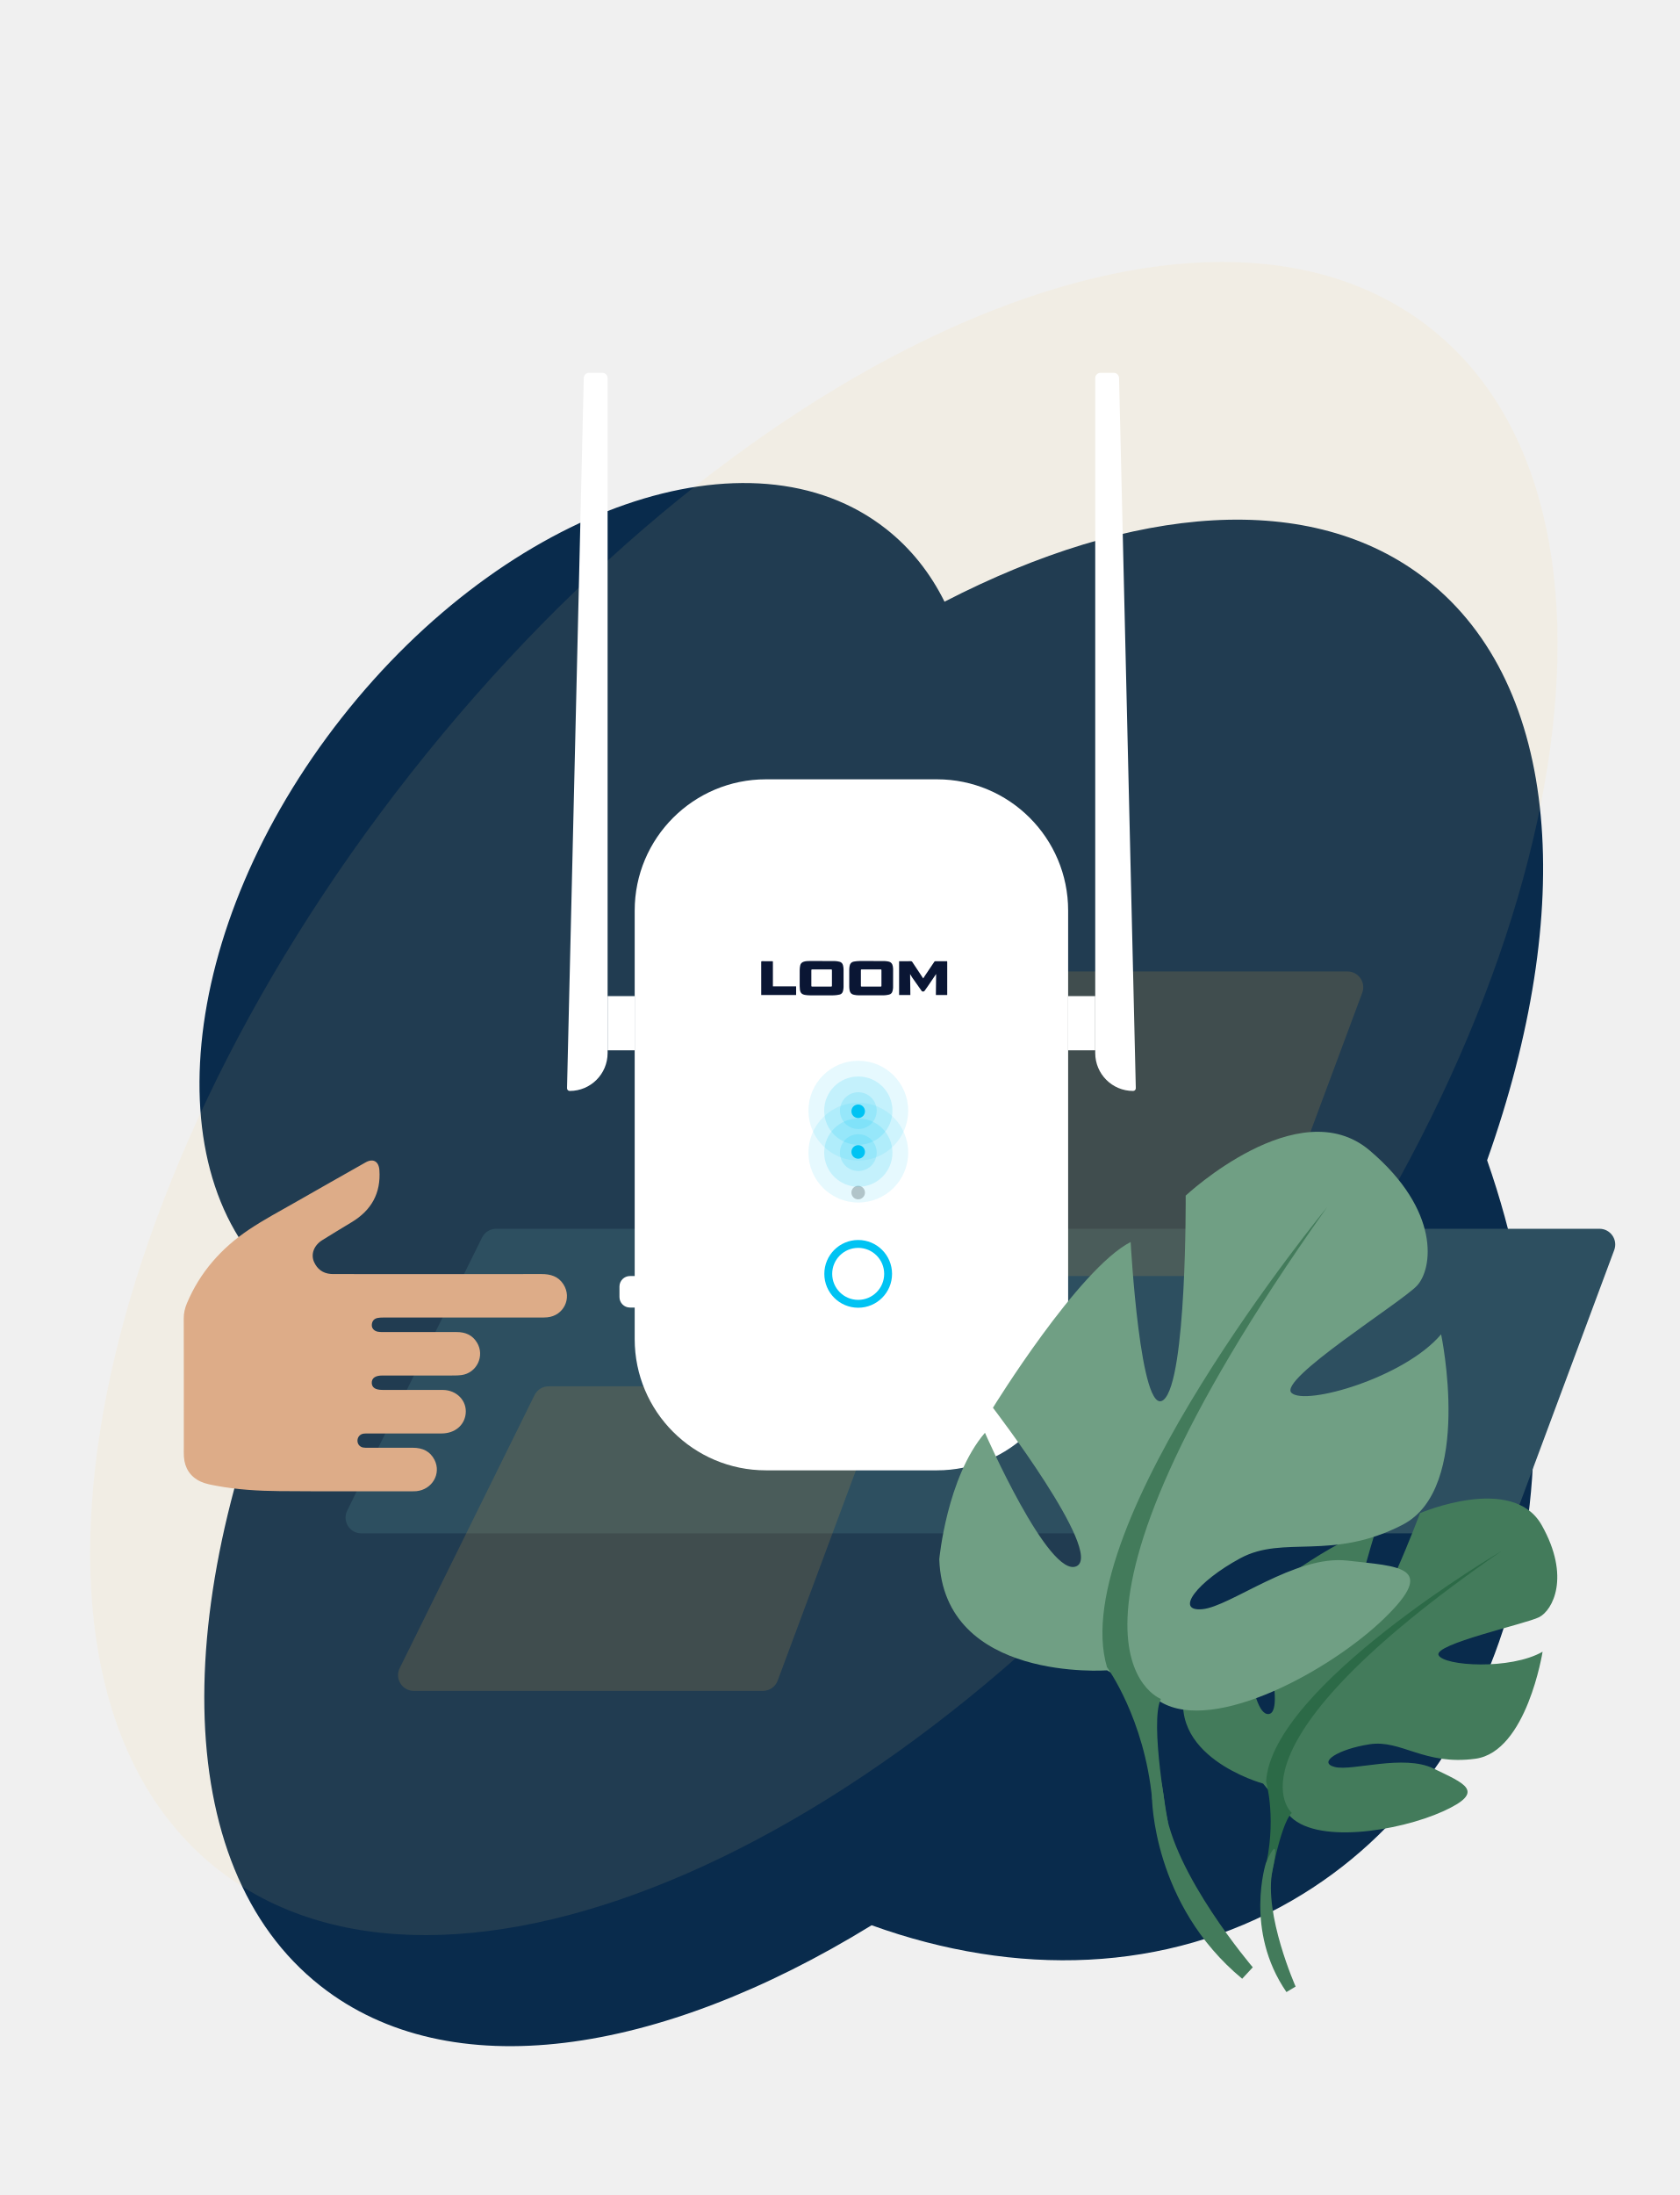
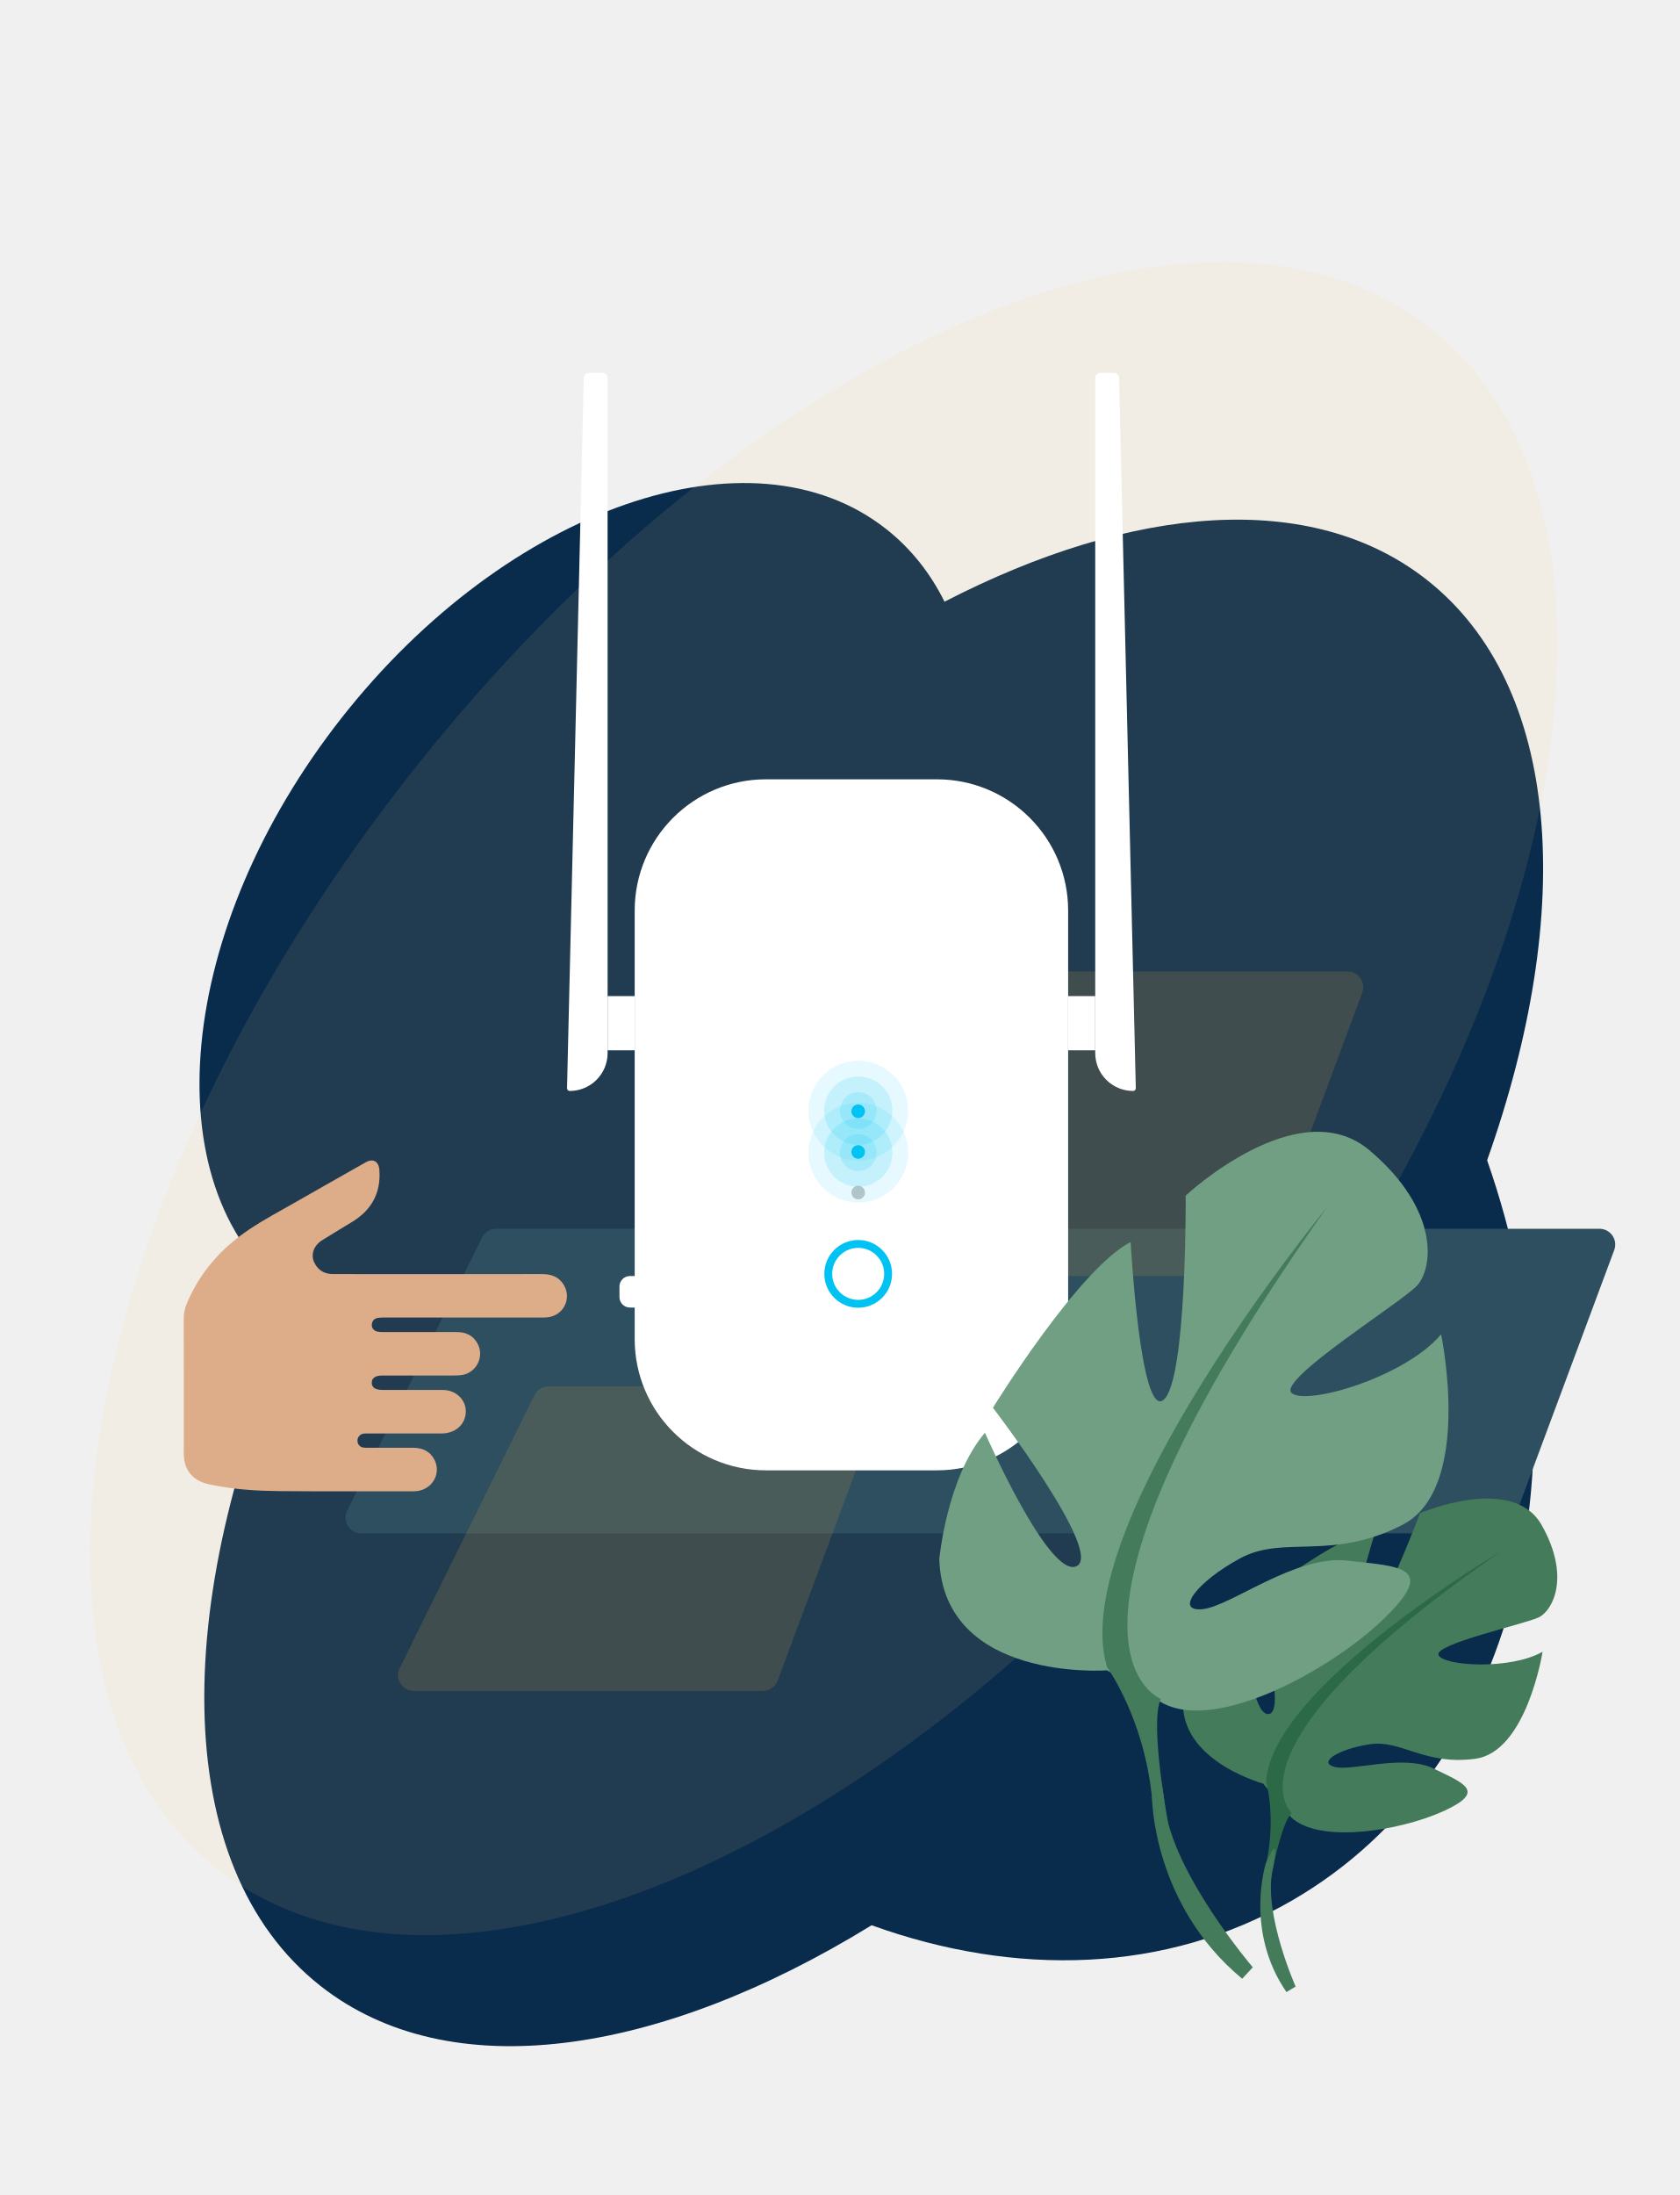
<svg xmlns="http://www.w3.org/2000/svg" width="320" height="418" viewBox="0 0 320 418" fill="none">
  <path fill-rule="evenodd" clip-rule="evenodd" d="M54.576 245.84C55.549 246.606 56.551 247.319 57.581 247.981C32.315 303.27 31.953 355.283 61.052 378.187C85.628 397.532 125.451 391.571 166.038 366.63C193.512 376.542 222.133 375.764 246.084 361.936C289.156 337.069 303.229 278.022 283.278 220.951C300.207 173.303 297.419 130.592 271.807 110.432C249.883 93.175 215.827 96.056 179.92 114.583C177.227 109.151 173.526 104.456 168.794 100.732C143.08 80.492 96.666 96.568 65.126 136.639C33.586 176.709 28.863 225.6 54.576 245.84Z" fill="#092B4C" />
  <path d="M235.613 271.126C171.823 352.169 84.884 390.14 41.431 355.936C-2.023 321.733 14.463 228.308 78.253 147.265C142.043 66.222 228.982 28.252 272.436 62.455C315.889 96.658 299.403 190.084 235.613 271.126Z" fill="#FFD779" fill-opacity="0.1" />
  <path d="M91.823 235.671C92.328 234.648 93.371 234 94.512 234H304.682C306.774 234 308.223 236.086 307.494 238.047L288.137 290.047C287.7 291.221 286.579 292 285.326 292H68.828C66.604 292 65.153 289.665 66.138 287.671L91.823 235.671Z" fill="#2D4F60" />
  <path opacity="0.2" d="M101.823 265.671C102.328 264.648 103.371 264 104.512 264H164.682C166.774 264 168.223 266.086 167.494 268.047L148.137 320.047C147.7 321.221 146.579 322 145.326 322H78.828C76.604 322 75.153 319.665 76.138 317.671L101.823 265.671Z" fill="#BC9343" />
  <path opacity="0.2" d="M193.823 186.671C194.328 185.648 195.371 185 196.512 185H256.682C258.774 185 260.223 187.086 259.494 189.047L240.137 241.047C239.7 242.221 238.579 243 237.326 243H170.828C168.604 243 167.153 240.665 168.138 238.671L193.823 186.671Z" fill="#BC9343" />
  <path d="M83.521 242.629C90.073 242.629 96.624 242.638 103.176 242.623C104.885 242.621 106.361 243.064 107.327 244.578C109.015 247.223 107.36 250.576 104.234 250.864C103.815 250.903 103.393 250.9 102.974 250.9C92.961 250.903 82.948 250.9 72.934 250.906C72.59 250.906 72.239 250.918 71.906 250.989C71.211 251.135 70.858 251.614 70.825 252.304C70.795 252.935 71.244 253.453 71.93 253.593C72.242 253.658 72.569 253.667 72.887 253.667C77.585 253.67 82.282 253.673 86.98 253.667C88.626 253.664 89.972 254.214 90.86 255.672C92.396 258.198 90.822 261.485 87.883 261.863C87.419 261.923 86.947 261.938 86.478 261.941C81.928 261.947 77.379 261.944 72.83 261.944C71.484 261.944 70.792 262.434 70.816 263.363C70.84 264.243 71.517 264.684 72.848 264.684C76.681 264.684 80.514 264.672 84.344 264.69C87.009 264.701 88.979 266.772 88.706 269.227C88.459 271.449 86.62 272.972 84.121 272.978C79.448 272.99 74.777 272.981 70.103 272.984C69.832 272.984 69.556 272.978 69.289 273.008C68.611 273.082 68.124 273.621 68.094 274.296C68.067 274.948 68.475 275.507 69.122 275.647C69.407 275.709 69.714 275.7 70.008 275.7C72.902 275.703 75.793 275.697 78.687 275.703C80.476 275.709 81.931 276.352 82.772 278.012C84.103 280.642 82.315 283.688 79.296 283.971C79.049 283.995 78.803 283.995 78.556 283.995C70.1 283.989 61.644 284.028 53.19 283.956C49.212 283.92 45.233 283.685 41.308 282.957C40.268 282.763 39.187 282.585 38.239 282.15C36.266 281.249 35.193 279.615 35.033 277.432C34.988 276.816 35.015 276.194 35.015 275.575C35.015 267.409 35.027 259.239 35 251.073C34.997 250.052 35.214 249.124 35.6 248.202C38.078 242.287 42.161 237.685 47.42 234.159C50.308 232.223 53.404 230.592 56.426 228.861C60.824 226.341 65.236 223.854 69.645 221.355C71.077 220.543 72.153 221.164 72.269 222.818C72.578 227.213 70.754 230.464 67.034 232.717C65.153 233.856 63.266 234.992 61.4 236.156C59.795 237.155 59.154 238.848 59.831 240.342C60.437 241.68 61.483 242.472 62.975 242.6C63.296 242.626 63.617 242.623 63.937 242.623C70.465 242.629 76.993 242.629 83.521 242.629Z" fill="#DDAC88" />
  <rect x="120.901" y="148.407" width="82.568" height="131.593" rx="25" fill="white" />
  <circle cx="163.475" cy="242.586" r="5.701" fill="white" stroke="#00C3F3" stroke-width="1.5" />
  <circle cx="163.475" cy="227.105" r="1.29" fill="#C4C4C4" />
  <circle cx="163.475" cy="219.364" r="1.29" fill="#00C3F3" />
  <circle cx="163.475" cy="211.623" r="1.29" fill="#00C3F3" />
  <path d="M111.202 71.976C111.215 71.433 111.659 71 112.202 71H114.741C115.293 71 115.741 71.448 115.741 72V200.54C115.741 204.524 112.511 207.753 108.528 207.753C108.238 207.753 108.006 207.515 108.012 207.226L111.202 71.976Z" fill="white" />
  <path d="M213.168 71.976C213.155 71.433 212.711 71 212.168 71H209.63C209.077 71 208.63 71.448 208.63 72V200.54C208.63 204.524 211.859 207.753 215.843 207.753C216.132 207.753 216.365 207.515 216.358 207.226L213.168 71.976Z" fill="white" />
  <rect x="115.741" y="189.691" width="5.16" height="10.321" fill="white" />
  <rect width="5.16" height="10.321" transform="matrix(-1 0 0 1 208.63 189.691)" fill="white" />
-   <path d="M173.365 185.496C173.381 186.821 173.397 188.147 173.414 189.485C172.686 189.485 171.982 189.485 171.268 189.485C171.268 187.346 171.268 185.208 171.268 183.048C171.323 183.048 171.376 183.048 171.428 183.048C172.127 183.048 172.825 183.051 173.523 183.044C173.644 183.043 173.712 183.083 173.776 183.181C174.45 184.204 175.129 185.224 175.805 186.244C175.82 186.267 175.836 186.289 175.86 186.323C175.991 186.118 176.116 185.918 176.247 185.723C176.824 184.86 177.403 183.997 177.986 183.138C178.017 183.092 178.093 183.051 178.148 183.05C178.869 183.044 179.59 183.047 180.311 183.045C180.392 183.045 180.436 183.057 180.436 183.156C180.434 185.241 180.435 187.326 180.434 189.411C180.434 189.433 180.43 189.455 180.426 189.486C179.716 189.486 179.011 189.486 178.274 189.486C178.29 188.152 178.305 186.821 178.321 185.494C178.316 185.5 178.293 185.522 178.276 185.547C177.768 186.297 177.262 187.049 176.751 187.797C176.535 188.112 176.31 188.422 176.087 188.733C175.999 188.855 175.668 188.856 175.582 188.734C174.966 187.864 174.35 186.995 173.74 186.121C173.601 185.921 173.488 185.702 173.365 185.496Z" fill="#0A1634" />
-   <path d="M165.949 183.011C166.784 183.011 167.619 183.005 168.454 183.015C168.703 183.018 168.954 183.054 169.2 183.099C169.726 183.193 169.999 183.535 170.081 184.045C170.106 184.197 170.127 184.352 170.128 184.506C170.131 185.699 170.135 186.891 170.123 188.083C170.121 188.311 170.065 188.543 170.007 188.765C169.914 189.118 169.669 189.341 169.317 189.414C169.002 189.48 168.679 189.538 168.359 189.541C166.753 189.554 165.146 189.552 163.541 189.542C163.247 189.541 162.95 189.493 162.66 189.437C162.219 189.352 161.937 189.079 161.85 188.635C161.804 188.404 161.771 188.168 161.769 187.933C161.761 186.827 161.761 185.721 161.769 184.615C161.771 184.38 161.805 184.144 161.85 183.913C161.935 183.474 162.211 183.194 162.647 183.116C163.012 183.05 163.388 183.017 163.76 183.009C164.489 182.993 165.22 183.004 165.95 183.004C165.949 183.007 165.949 183.009 165.949 183.011ZM165.95 184.607C165.366 184.607 164.782 184.606 164.198 184.607C164.018 184.607 163.99 184.635 163.99 184.812C163.99 185.763 163.99 186.714 163.99 187.666C163.99 187.854 164.014 187.878 164.204 187.878C165.367 187.878 166.531 187.878 167.694 187.878C167.885 187.878 167.905 187.857 167.905 187.665C167.905 186.714 167.905 185.763 167.905 184.812C167.905 184.627 167.886 184.607 167.702 184.607C167.118 184.606 166.534 184.607 165.95 184.607Z" fill="#0A1634" />
-   <path d="M156.509 189.548C155.761 189.548 155.012 189.556 154.265 189.544C153.952 189.54 153.634 189.518 153.327 189.461C152.718 189.347 152.456 189.059 152.372 188.447C152.343 188.236 152.331 188.021 152.33 187.808C152.325 186.784 152.321 185.76 152.332 184.736C152.335 184.447 152.37 184.155 152.425 183.871C152.501 183.485 152.754 183.246 153.131 183.132C153.504 183.02 153.886 183.006 154.269 183.006C155.848 183.005 157.426 183.003 159.005 183.017C159.302 183.02 159.604 183.073 159.895 183.139C160.263 183.222 160.502 183.471 160.587 183.837C160.644 184.079 160.685 184.331 160.687 184.578C160.698 185.711 160.698 186.844 160.687 187.978C160.684 188.229 160.64 188.485 160.581 188.731C160.498 189.08 160.27 189.328 159.915 189.403C159.565 189.477 159.206 189.532 158.849 189.542C158.07 189.561 157.29 189.548 156.509 189.548C156.509 189.548 156.509 189.548 156.509 189.548ZM156.524 184.607C155.94 184.607 155.356 184.606 154.772 184.607C154.576 184.607 154.55 184.633 154.55 184.826C154.549 185.767 154.549 186.709 154.55 187.651C154.55 187.857 154.57 187.877 154.777 187.877C155.936 187.878 157.095 187.878 158.253 187.877C158.448 187.877 158.475 187.851 158.475 187.658C158.476 186.711 158.475 185.765 158.475 184.819C158.475 184.633 158.449 184.607 158.262 184.607C157.683 184.607 157.103 184.607 156.524 184.607Z" fill="#0A1634" />
-   <path d="M145.003 189.486C145.003 189.424 145.003 189.375 145.003 189.325C145.003 187.29 145.004 185.255 145 183.22C144.999 183.084 145.03 183.042 145.172 183.044C145.797 183.052 146.423 183.047 147.048 183.048C147.228 183.048 147.229 183.048 147.229 183.223C147.229 184.694 147.229 186.164 147.229 187.635C147.229 187.693 147.229 187.752 147.229 187.827C148.709 187.827 150.176 187.827 151.653 187.827C151.653 188.388 151.653 188.932 151.653 189.486C149.443 189.486 147.232 189.486 145.003 189.486Z" fill="#0A1634" />
  <path d="M118 245C118 243.895 118.895 243 120 243H125V249H120C118.895 249 118 248.105 118 247V245Z" fill="white" />
  <circle opacity="0.1" cx="163.5" cy="211.5" r="9.5" fill="#00C3F3" />
  <circle opacity="0.1" cx="163.5" cy="219.5" r="9.5" fill="#00C3F3" />
  <circle opacity="0.15" cx="163.5" cy="211.5" r="6.5" fill="#00C3F3" />
  <circle opacity="0.15" cx="163.5" cy="219.5" r="6.5" fill="#00C3F3" />
  <circle opacity="0.15" cx="163.5" cy="211.5" r="3.5" fill="#00C3F3" />
  <circle opacity="0.15" cx="163.5" cy="219.5" r="3.5" fill="#00C3F3" />
  <path fill-rule="evenodd" clip-rule="evenodd" d="M240.607 339.655C240.607 339.655 221.265 334.392 226.146 320.028C226.146 320.028 230.624 310.863 236.965 307.305C236.965 307.305 237.924 326.814 241.672 326.408C245.421 326.005 238.98 304.748 238.98 304.748C238.98 304.748 254.902 292.232 262.12 291.256C262.12 291.256 255.462 312.068 258.994 310.783C262.527 309.501 270.497 288.153 270.497 288.153C270.497 288.153 288.12 280.583 293.676 290.438C299.232 300.293 295.753 306.671 293.184 307.966C290.616 309.257 273.039 313.101 274.032 315.193C275.03 317.281 287.732 318.051 293.845 314.544C293.845 314.544 290.837 333.583 281.062 334.919C271.288 336.258 266.921 331.232 260.894 332.166C254.869 333.098 250.927 335.64 254.263 336.491C257.601 337.34 267.357 333.988 273.104 336.8C278.85 339.612 283.315 341.129 274.871 344.945C266.43 348.759 250.226 351.355 245.419 345.505L240.607 339.655Z" fill="#437B5B" />
  <path fill-rule="evenodd" clip-rule="evenodd" d="M286.026 295.369C286.026 295.369 242.274 321.104 241.181 339.257C241.181 339.257 243.357 346.789 240.824 356.542L241.684 359.885C241.684 359.885 243.753 347.405 246.078 345.241C246.078 345.241 231.63 332.893 286.026 295.369Z" fill="#2C6A47" />
  <path fill-rule="evenodd" clip-rule="evenodd" d="M241.147 354.764C241.147 354.764 236.98 367.605 245.053 379.353L246.8 378.308C246.8 378.308 240.688 364.546 242.389 356.214C244.087 347.883 241.147 354.764 241.147 354.764Z" fill="#437B5B" />
  <path fill-rule="evenodd" clip-rule="evenodd" d="M210.881 318.088C210.881 318.088 179.778 320.381 178.92 296.948C178.92 296.948 180.36 281.297 187.624 272.847C187.624 272.847 199.846 300.768 205.083 298.248C210.323 295.724 189.144 268.083 189.144 268.083C189.144 268.083 205.401 241.66 215.375 236.518C215.375 236.518 217.22 270.26 221.653 266.571C226.089 262.882 225.859 227.686 225.859 227.686C225.859 227.686 247.336 207.589 260.9 219.077C274.462 230.568 272.929 241.65 269.903 244.854C266.879 248.06 243.4 262.712 246.011 265.243C248.621 267.772 267.553 262.354 274.514 254.098C274.514 254.098 280.693 283.372 267.194 290.355C253.692 297.337 244.546 292.27 236.285 296.732C228.022 301.191 223.684 306.923 229.02 306.444C234.354 305.967 246.711 296.052 256.642 297.189C266.572 298.326 273.919 298.239 263.735 308.143C253.548 318.046 231.384 330.171 221.134 324.131L210.881 318.088Z" fill="#709F84" />
  <path fill-rule="evenodd" clip-rule="evenodd" d="M252.792 229.89C252.792 229.89 202.863 290.595 210.87 317.482C210.87 317.482 218.005 327.228 219.482 342.713L222.496 347.098C222.496 347.098 218.91 327.91 221.139 323.533C221.139 323.533 193.64 313.369 252.792 229.89Z" fill="#437B5B" />
  <path fill-rule="evenodd" clip-rule="evenodd" d="M219.44 342.275C219.44 342.275 219.495 362.63 236.621 376.818L238.638 374.637C238.638 374.637 223.386 356.769 221.908 343.939C220.429 331.11 219.44 342.275 219.44 342.275Z" fill="#437B5B" />
</svg>
